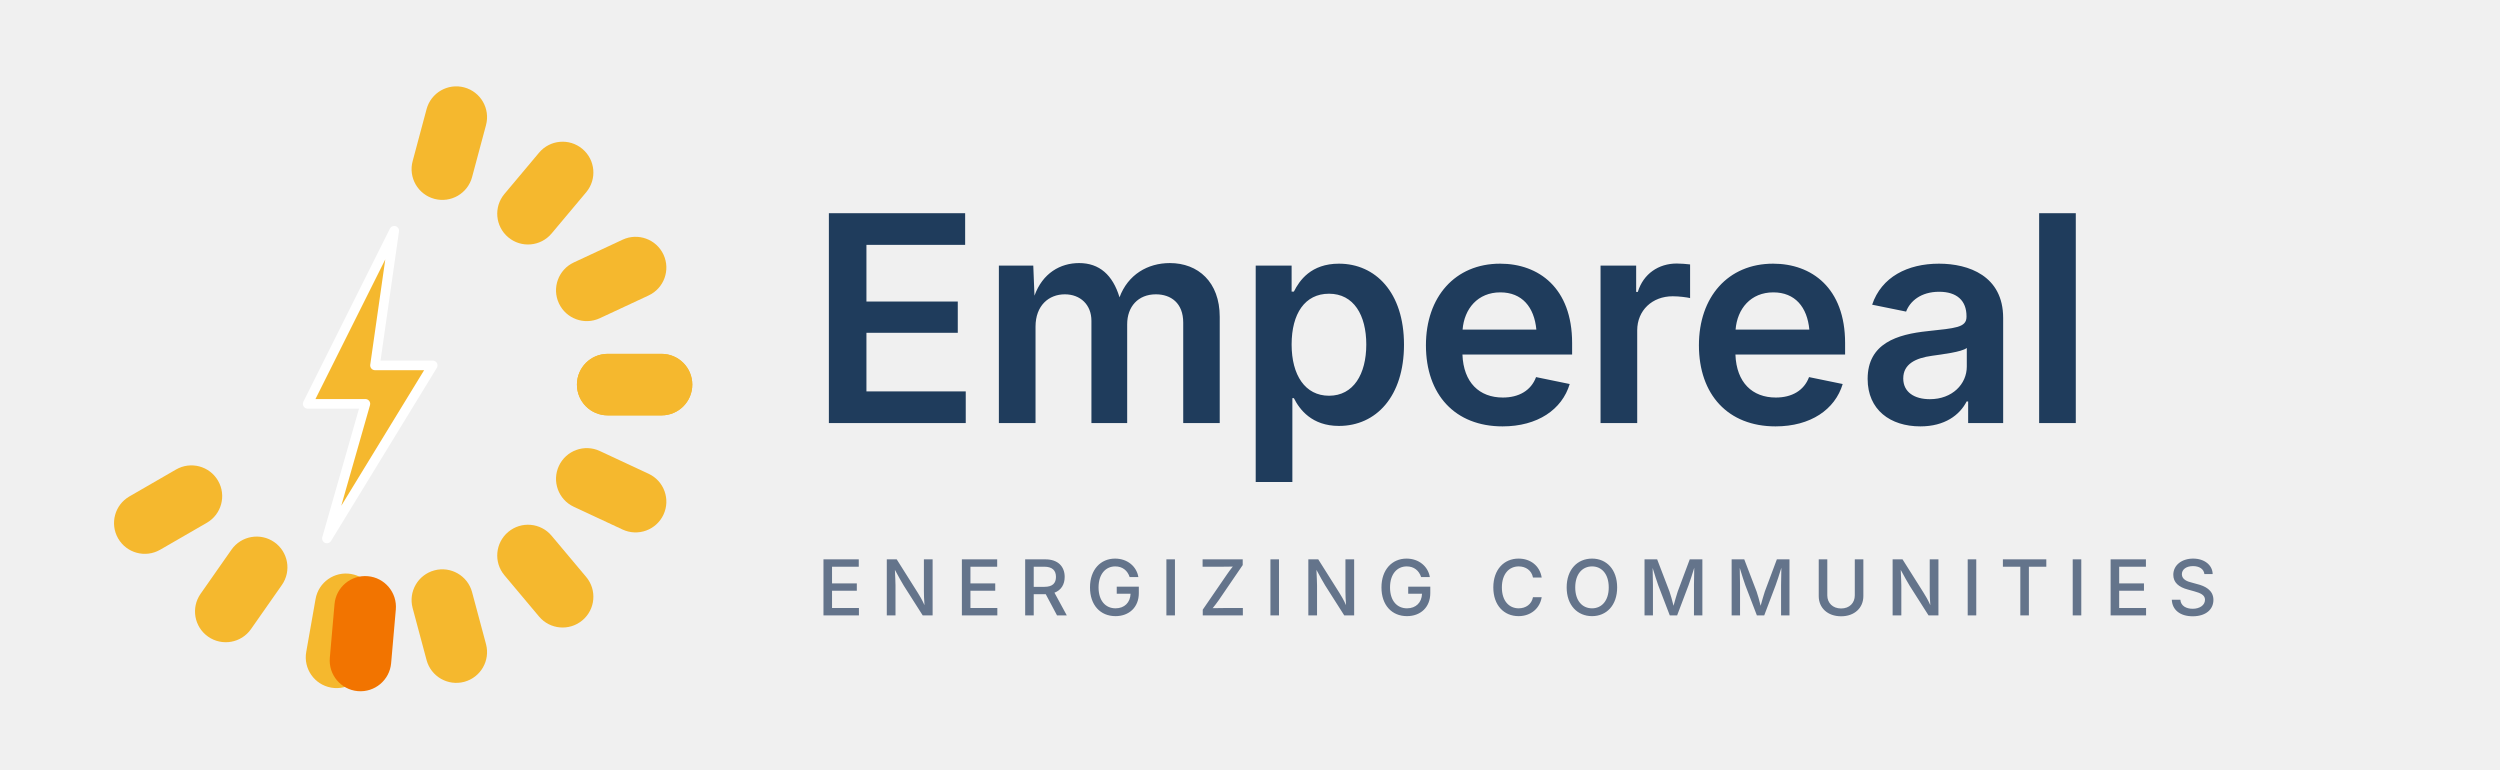
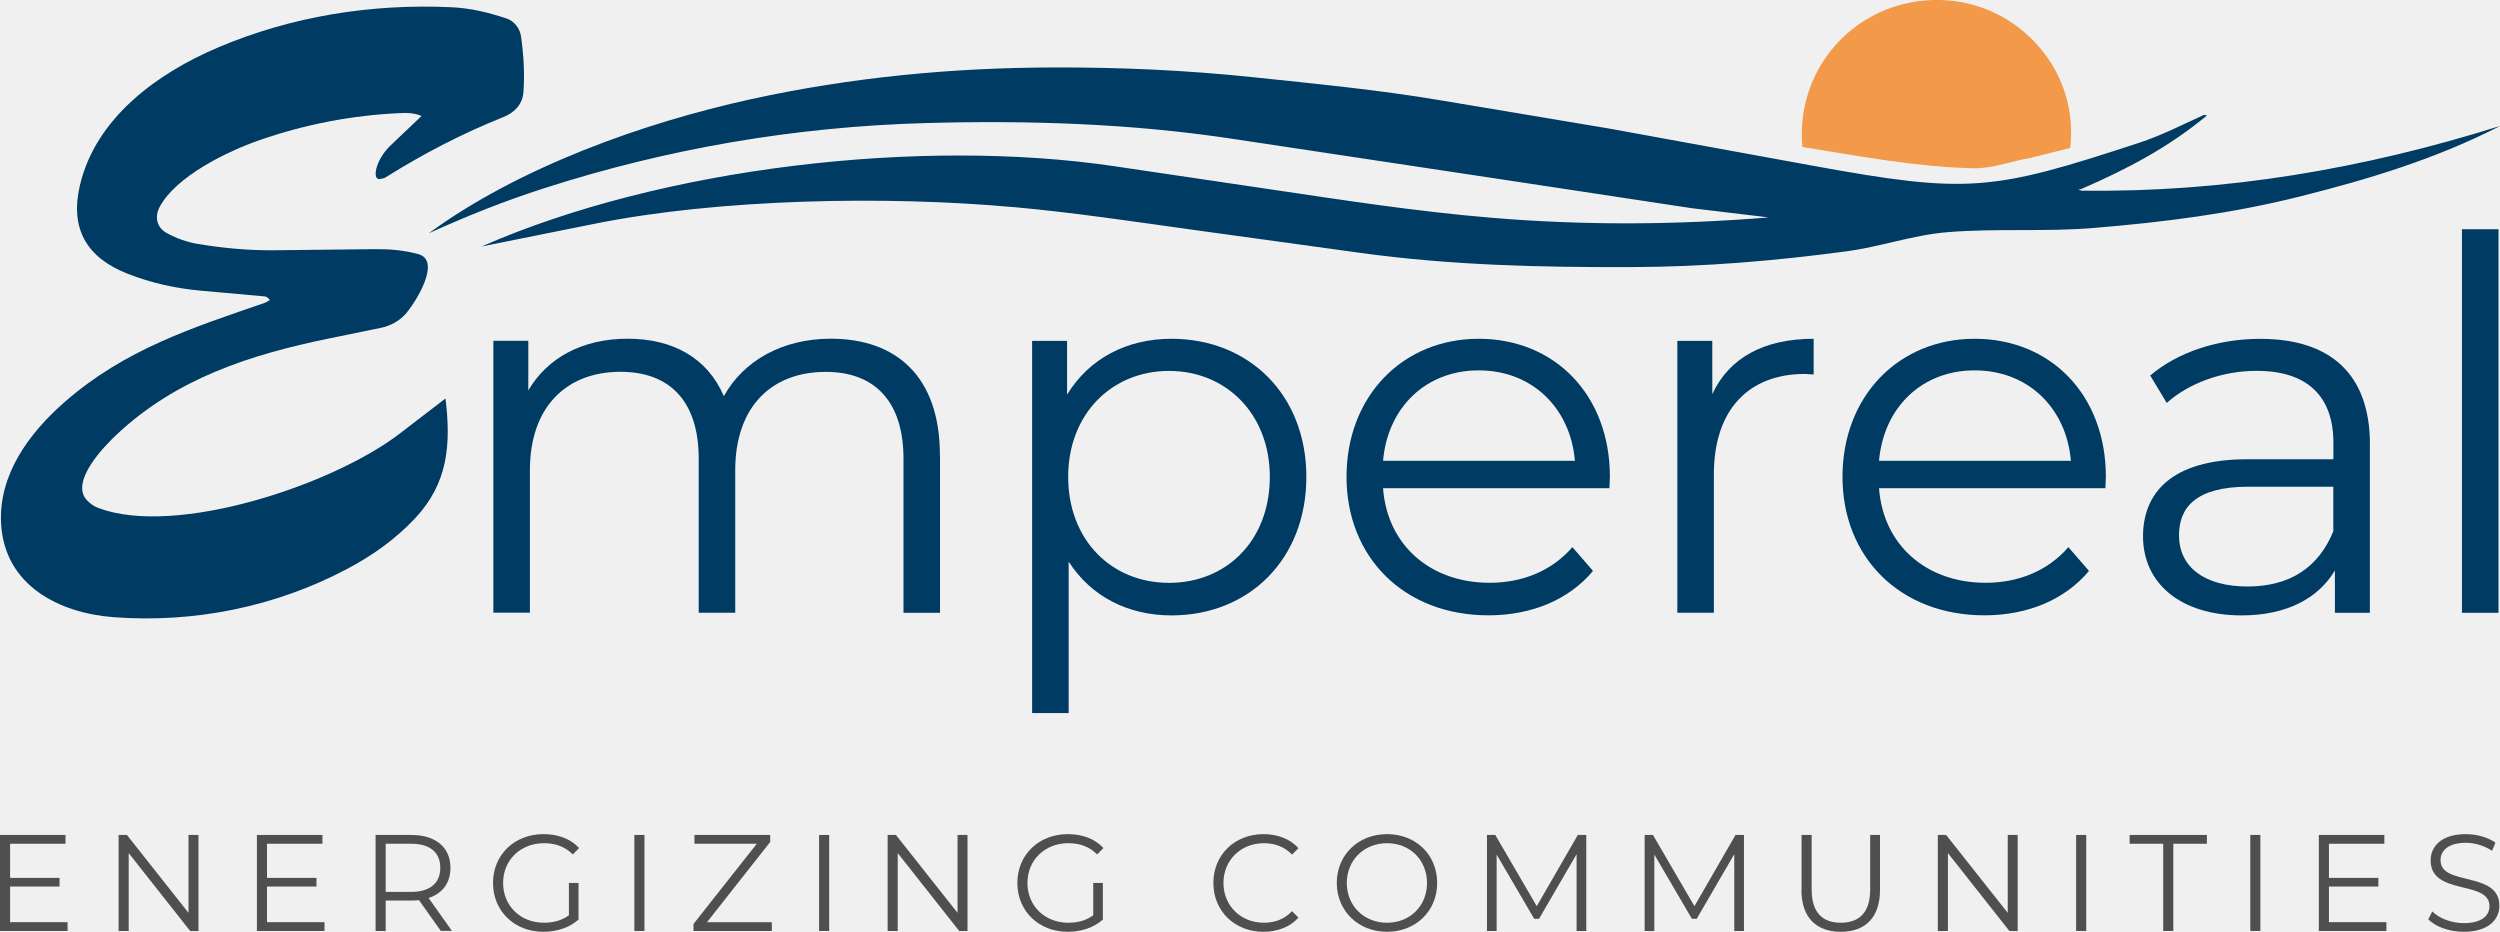
- <svg xmlns="http://www.w3.org/2000/svg" viewBox="0 0 260 80" role="img" aria-label="Empereal — Energizing Communities">
-   <g transform="translate(8 8)">
-     <g fill="#F5B82E" stroke="none">
-       <g transform="translate(32 32)">
-         <g id="petal">
-           <rect x="20" y="-3.2" width="12" height="6.4" rx="3.2" />
-         </g>
-         <use href="#petal" transform="rotate(-75)" />
-         <use href="#petal" transform="rotate(-50)" />
-         <use href="#petal" transform="rotate(-25)" />
-         <use href="#petal" transform="rotate(0)" />
-         <use href="#petal" transform="rotate(25)" />
-         <use href="#petal" transform="rotate(50)" />
-         <use href="#petal" transform="rotate(75)" />
-         <use href="#petal" transform="rotate(100)" />
-         <use href="#petal" transform="rotate(125)" />
-         <use href="#petal" transform="rotate(150)" />
-         <g fill="#F27400">
-           <rect x="20" y="-3.2" width="12" height="6.4" rx="3.2" transform="rotate(95)" />
-         </g>
-       </g>
-     </g>
-     <path d="M33 16l-9 18h6l-4 14 11-18h-6z" fill="#F5B82E" stroke="#fff" stroke-width="1" stroke-linejoin="round" />
+ <svg xmlns="http://www.w3.org/2000/svg" id="Layer_1" data-name="Layer 1" viewBox="0 0 364.03 135.68" role="img" aria-label="Empereal — Energizing Communities">
+   <defs>
+     <style>
+       .cls-1 {
+         fill: #4f4f4f;
+       }
+ 
+       .cls-2 {
+         fill: #003b64;
+       }
+ 
+       .cls-3 {
+         fill: #f2994a;
+       }
+     </style>
+   </defs>
+   <g>
+     <path class="cls-2" d="M147.56,30.16c-18.52-1.68-42.8-1.23-60.96,2.42l-16.48,3.31c26.31-11.54,63.98-15.86,92.12-11.69l22.28,3.3c10.95,1.62,21.61,3.29,32.69,4.21,13.5,1.13,26.8,1.05,40.34-.05l-11.19-1.34-28.83-4.37-38.22-5.76c-14.77-2.22-29.6-2.68-44.53-2.27-18.97.53-37.52,3.69-55.51,9.48-5.83,1.87-11.19,4.02-16.84,6.57,13.09-9.59,31.21-16.09,46.94-19.53,14.57-3.19,29.28-4.59,44.2-4.62,9.78-.02,19.21.41,28.88,1.42,9.22.97,18.19,1.83,27.34,3.37l24.59,4.12,29.47,5.38c22.8,4.17,26.21,3.71,47.58-3.3,3.38-1.11,6.24-2.6,9.46-4.07.16-.01.59.07.43.11-5.75,4.73-11.62,7.79-18.39,10.73-.47,0-.32.05.18.18,20.86.3,41.16-3.2,60.94-9.42-9.36,4.81-19.25,7.79-29.2,10.28-9.95,2.5-19.75,3.72-29.91,4.57-7.2.6-14.19.03-21.38.62-5.01.41-9.73,2.13-14.8,2.8-10.37,1.38-20.5,2.24-31.02,2.28-13.36.05-26.48-.25-39.68-2.07l-23.49-3.24c-9.08-1.25-17.88-2.6-27-3.43Z" />
+     <path class="cls-2" d="M47.84,49.3c-11.38,2.34-22.11,5.79-30.79,13.92-2.07,1.93-6.1,6.26-4.85,8.95.31.67,1.17,1.45,2.15,1.81,11.25,4.22,34.09-3.33,43.89-10.87l6.63-5.09c.83,6.8.33,12.37-4.42,17.44-2.88,3.07-6.19,5.42-9.97,7.42-10.39,5.48-22.18,7.87-33.92,6.99-8-.6-15.89-4.64-16.4-13.6-.4-7.15,4.09-13.22,9.24-17.72,8.78-7.69,18.64-10.83,29.2-14.47.2-.07.54-.29.64-.36.14-.09-.43-.53-.6-.55l-9.24-.83c-3.8-.34-7.33-1.11-10.84-2.49-5.93-2.34-8.43-6.53-6.91-12.93,2.34-9.8,11.27-16.27,20.15-20.03C42.49,2.36,54.07.52,65.69,1.05c2.87.13,5.41.77,8.04,1.63,1.13.37,1.97,1.43,2.14,2.64.38,2.69.54,5.39.35,8.08-.14,1.85-1.33,3.01-2.96,3.66-6.05,2.43-11.63,5.33-17.15,8.79-.18.12-.71.22-.92.22-.95.03-.57-2.75,1.7-4.91l4.5-4.28c-1.13-.43-1.98-.47-3.12-.41-7.01.31-13.83,1.63-20.46,3.93-4.74,1.64-12.26,5.31-14.59,9.79-.73,1.41-.37,2.94,1,3.71s2.96,1.35,4.59,1.62c3.74.62,7.38.96,11.2.92l14.6-.16c2.19-.02,4.27.16,6.32.73,3.42.95-.46,7.14-1.94,8.78-.87.96-2.2,1.68-3.49,1.94l-7.65,1.57Z" />
+     <path class="cls-3" d="M295.68,22.99c-2.78.45-5.52,1.59-8.45,1.51-8.36-.22-16.44-1.75-24.78-3.1-.98-10.58,6.47-19.82,16.87-21.22,5.73-.77,11.38.91,15.68,4.71,4.78,4.22,7.19,10.31,6.44,16.65l-5.76,1.45Z" />
  </g>
-   <text x="84" y="44" font-family="'Clash Display','Satoshi',Inter,system-ui,sans-serif" font-size="30" font-weight="600" fill="#1F3C5C" letter-spacing="-0.01em">Empereal</text>
-   <text x="85" y="64" font-family="'Satoshi',Inter,system-ui,sans-serif" font-size="8" font-weight="500" fill="#64748B" letter-spacing="0.22em">ENERGIZING COMMUNITIES</text>
+   <g>
+     <path class="cls-2" d="M136.88,66.27v22.96h-5.32v-22.43c0-8.36-4.2-12.65-11.31-12.65-8.09,0-13.19,5.27-13.19,14.3v20.77h-5.32v-22.43c0-8.36-4.2-12.65-11.39-12.65-8.02,0-13.19,5.27-13.19,14.3v20.77h-5.32v-39.59h5.09v7.23c2.77-4.74,7.87-7.53,14.46-7.53s11.61,2.79,14.01,8.36c2.85-5.12,8.47-8.36,15.58-8.36,9.59,0,15.88,5.57,15.88,16.94Z" />
+     <path class="cls-2" d="M190.22,69.44c0,12.04-8.39,20.17-19.63,20.17-6.29,0-11.69-2.71-14.98-7.83v22.05h-5.32v-54.2h5.09v7.83c3.22-5.27,8.69-8.13,15.21-8.13,11.24,0,19.63,8.13,19.63,20.1ZM184.9,69.44c0-9.18-6.37-15.43-14.68-15.43s-14.68,6.25-14.68,15.43,6.29,15.43,14.68,15.43,14.68-6.17,14.68-15.43Z" />
+     <path class="cls-2" d="M234.35,71.09h-32.96c.6,8.28,6.89,13.77,15.51,13.77,4.79,0,9.07-1.73,12.06-5.19l3,3.46c-3.52,4.22-8.99,6.47-15.21,6.47-12.29,0-20.68-8.43-20.68-20.17s8.17-20.1,19.25-20.1,19.1,8.2,19.1,20.1c0,.45-.07,1.05-.07,1.66ZM201.39,67.1h27.94c-.67-7.75-6.29-13.17-14.01-13.17s-13.26,5.42-13.93,13.17Z" />
+     <path class="cls-2" d="M264.09,49.34v5.19c-.45,0-.9-.08-1.27-.08-8.24,0-13.26,5.27-13.26,14.6v20.17h-5.32v-39.59h5.09v7.75c2.47-5.27,7.49-8.05,14.76-8.05Z" />
+     <path class="cls-2" d="M306.57,71.09h-32.96c.6,8.28,6.89,13.77,15.51,13.77,4.79,0,9.07-1.73,12.06-5.19l3,3.46c-3.52,4.22-8.99,6.47-15.21,6.47-12.29,0-20.68-8.43-20.68-20.17s8.17-20.1,19.25-20.1,19.1,8.2,19.1,20.1c0,.45-.07,1.05-.07,1.66ZM273.61,67.1h27.94c-.67-7.75-6.29-13.17-14.01-13.17s-13.26,5.42-13.93,13.17Z" />
+     <path class="cls-2" d="M345.08,64.69v24.54h-5.09v-6.17c-2.4,4.06-7.04,6.55-13.56,6.55-8.92,0-14.38-4.67-14.38-11.52,0-6.1,3.9-11.22,15.21-11.22h12.51v-2.41c0-6.77-3.82-10.46-11.16-10.46-5.09,0-9.89,1.81-13.11,4.67l-2.4-3.99c3.97-3.39,9.81-5.34,16.03-5.34,10.19,0,15.96,5.12,15.96,15.36ZM339.76,77.34v-6.47h-12.36c-7.64,0-10.11,3.01-10.11,7.08,0,4.59,3.67,7.45,9.96,7.45s10.41-2.86,12.51-8.05Z" />
+     <path class="cls-2" d="M358.49,33.38h5.32v55.85h-5.32v-55.85Z" />
+   </g>
+   <g>
+     <path class="cls-1" d="M9.84,134.28v1.28H0v-13.98h9.54v1.28H1.47v4.97h7.2v1.26H1.47v5.19h8.37Z" />
+     <path class="cls-1" d="M28.9,121.58v13.98h-1.21l-8.95-11.34v11.34h-1.47v-13.98h1.21l8.97,11.34v-11.34h1.45Z" />
+     <path class="cls-1" d="M47.25,134.28v1.28h-9.84v-13.98h9.54v1.28h-8.07v4.97h7.2v1.26h-7.2v5.19h8.37Z" />
+     <path class="cls-1" d="M64.19,135.56l-3.18-4.49c-.36.04-.72.06-1.11.06h-3.74v4.43h-1.47v-13.98h5.21c3.54,0,5.69,1.8,5.69,4.79,0,2.2-1.15,3.73-3.18,4.39l3.4,4.79h-1.61ZM64.11,126.37c0-2.24-1.47-3.51-4.25-3.51h-3.7v7.01h3.7c2.78,0,4.25-1.3,4.25-3.49Z" />
+     <path class="cls-1" d="M82.83,128.57h1.41v5.33c-1.31,1.18-3.18,1.78-5.11,1.78-4.23,0-7.34-3.02-7.34-7.11s3.1-7.11,7.36-7.11c2.11,0,3.94.68,5.17,2.02l-.91.94c-1.17-1.16-2.56-1.64-4.19-1.64-3.44,0-5.96,2.46-5.96,5.79s2.52,5.79,5.94,5.79c1.33,0,2.56-.3,3.64-1.08v-4.71Z" />
+     <path class="cls-1" d="M92.37,121.58h1.47v13.98h-1.47v-13.98Z" />
+     <path class="cls-1" d="M112.39,134.28v1.28h-11.41v-1.02l9.22-11.68h-9.08v-1.28h11.03v1.02l-9.2,11.68h9.44Z" />
+     <path class="cls-1" d="M119.27,121.58h1.47v13.98h-1.47v-13.98Z" />
+     <path class="cls-1" d="M140.88,121.58v13.98h-1.21l-8.95-11.34v11.34h-1.47v-13.98h1.21l8.97,11.34v-11.34h1.45Z" />
+     <path class="cls-1" d="M159.18,128.57h1.41v5.33c-1.31,1.18-3.18,1.78-5.11,1.78-4.23,0-7.34-3.02-7.34-7.11s3.1-7.11,7.36-7.11c2.11,0,3.94.68,5.17,2.02l-.91.94c-1.17-1.16-2.56-1.64-4.19-1.64-3.44,0-5.96,2.46-5.96,5.79s2.52,5.79,5.94,5.79c1.33,0,2.56-.3,3.64-1.08v-4.71Z" />
+     <path class="cls-1" d="M176.68,128.57c0-4.09,3.1-7.11,7.3-7.11,2.03,0,3.86.68,5.09,2.04l-.93.94c-1.13-1.16-2.52-1.66-4.11-1.66-3.36,0-5.88,2.48-5.88,5.79s2.52,5.79,5.88,5.79c1.59,0,2.98-.5,4.11-1.68l.93.94c-1.23,1.36-3.06,2.06-5.11,2.06-4.17,0-7.28-3.02-7.28-7.11Z" />
+     <path class="cls-1" d="M194.65,128.57c0-4.07,3.1-7.11,7.32-7.11s7.3,3.02,7.3,7.11-3.12,7.11-7.3,7.11-7.32-3.04-7.32-7.11ZM207.79,128.57c0-3.34-2.48-5.79-5.82-5.79s-5.86,2.46-5.86,5.79,2.5,5.79,5.86,5.79,5.82-2.46,5.82-5.79Z" />
+     <path class="cls-1" d="M230.98,121.58v13.98h-1.41v-11.18l-5.47,9.41h-.7l-5.47-9.35v11.12h-1.41v-13.98h1.21l6.04,10.37,5.98-10.37h1.21Z" />
+     <path class="cls-1" d="M253.94,121.58v13.98h-1.41v-11.18l-5.47,9.41h-.7l-5.47-9.35v11.12h-1.41v-13.98h1.21l6.04,10.37,5.98-10.37h1.21Z" />
+     <path class="cls-1" d="M262.33,129.59v-8.01h1.47v7.95c0,3.32,1.55,4.83,4.25,4.83s4.27-1.52,4.27-4.83v-7.95h1.43v8.01c0,4.01-2.15,6.09-5.71,6.09s-5.73-2.08-5.73-6.09Z" />
+     <path class="cls-1" d="M293.8,121.58v13.98h-1.21l-8.95-11.34v11.34h-1.47v-13.98h1.21l8.97,11.34v-11.34h1.45Z" />
+     <path class="cls-1" d="M302.31,121.58h1.47v13.98h-1.47v-13.98Z" />
+     <path class="cls-1" d="M314.99,122.86h-4.89v-1.28h11.25v1.28h-4.89v12.7h-1.47v-12.7Z" />
+     <path class="cls-1" d="M327.67,121.58h1.47v13.98h-1.47v-13.98Z" />
+     <path class="cls-1" d="M347.49,134.28v1.28h-9.84v-13.98h9.54v1.28h-8.07v4.97h7.2v1.26h-7.2v5.19h8.37Z" />
+     <path class="cls-1" d="M353.59,133.86l.58-1.14c.99.98,2.76,1.7,4.59,1.7,2.6,0,3.74-1.1,3.74-2.48,0-3.83-8.57-1.48-8.57-6.65,0-2.06,1.59-3.83,5.13-3.83,1.57,0,3.2.46,4.31,1.24l-.5,1.18c-1.19-.78-2.58-1.16-3.82-1.16-2.54,0-3.68,1.14-3.68,2.54,0,3.83,8.57,1.52,8.57,6.61,0,2.06-1.63,3.81-5.19,3.81-2.09,0-4.13-.74-5.17-1.82Z" />
+   </g>
</svg>
